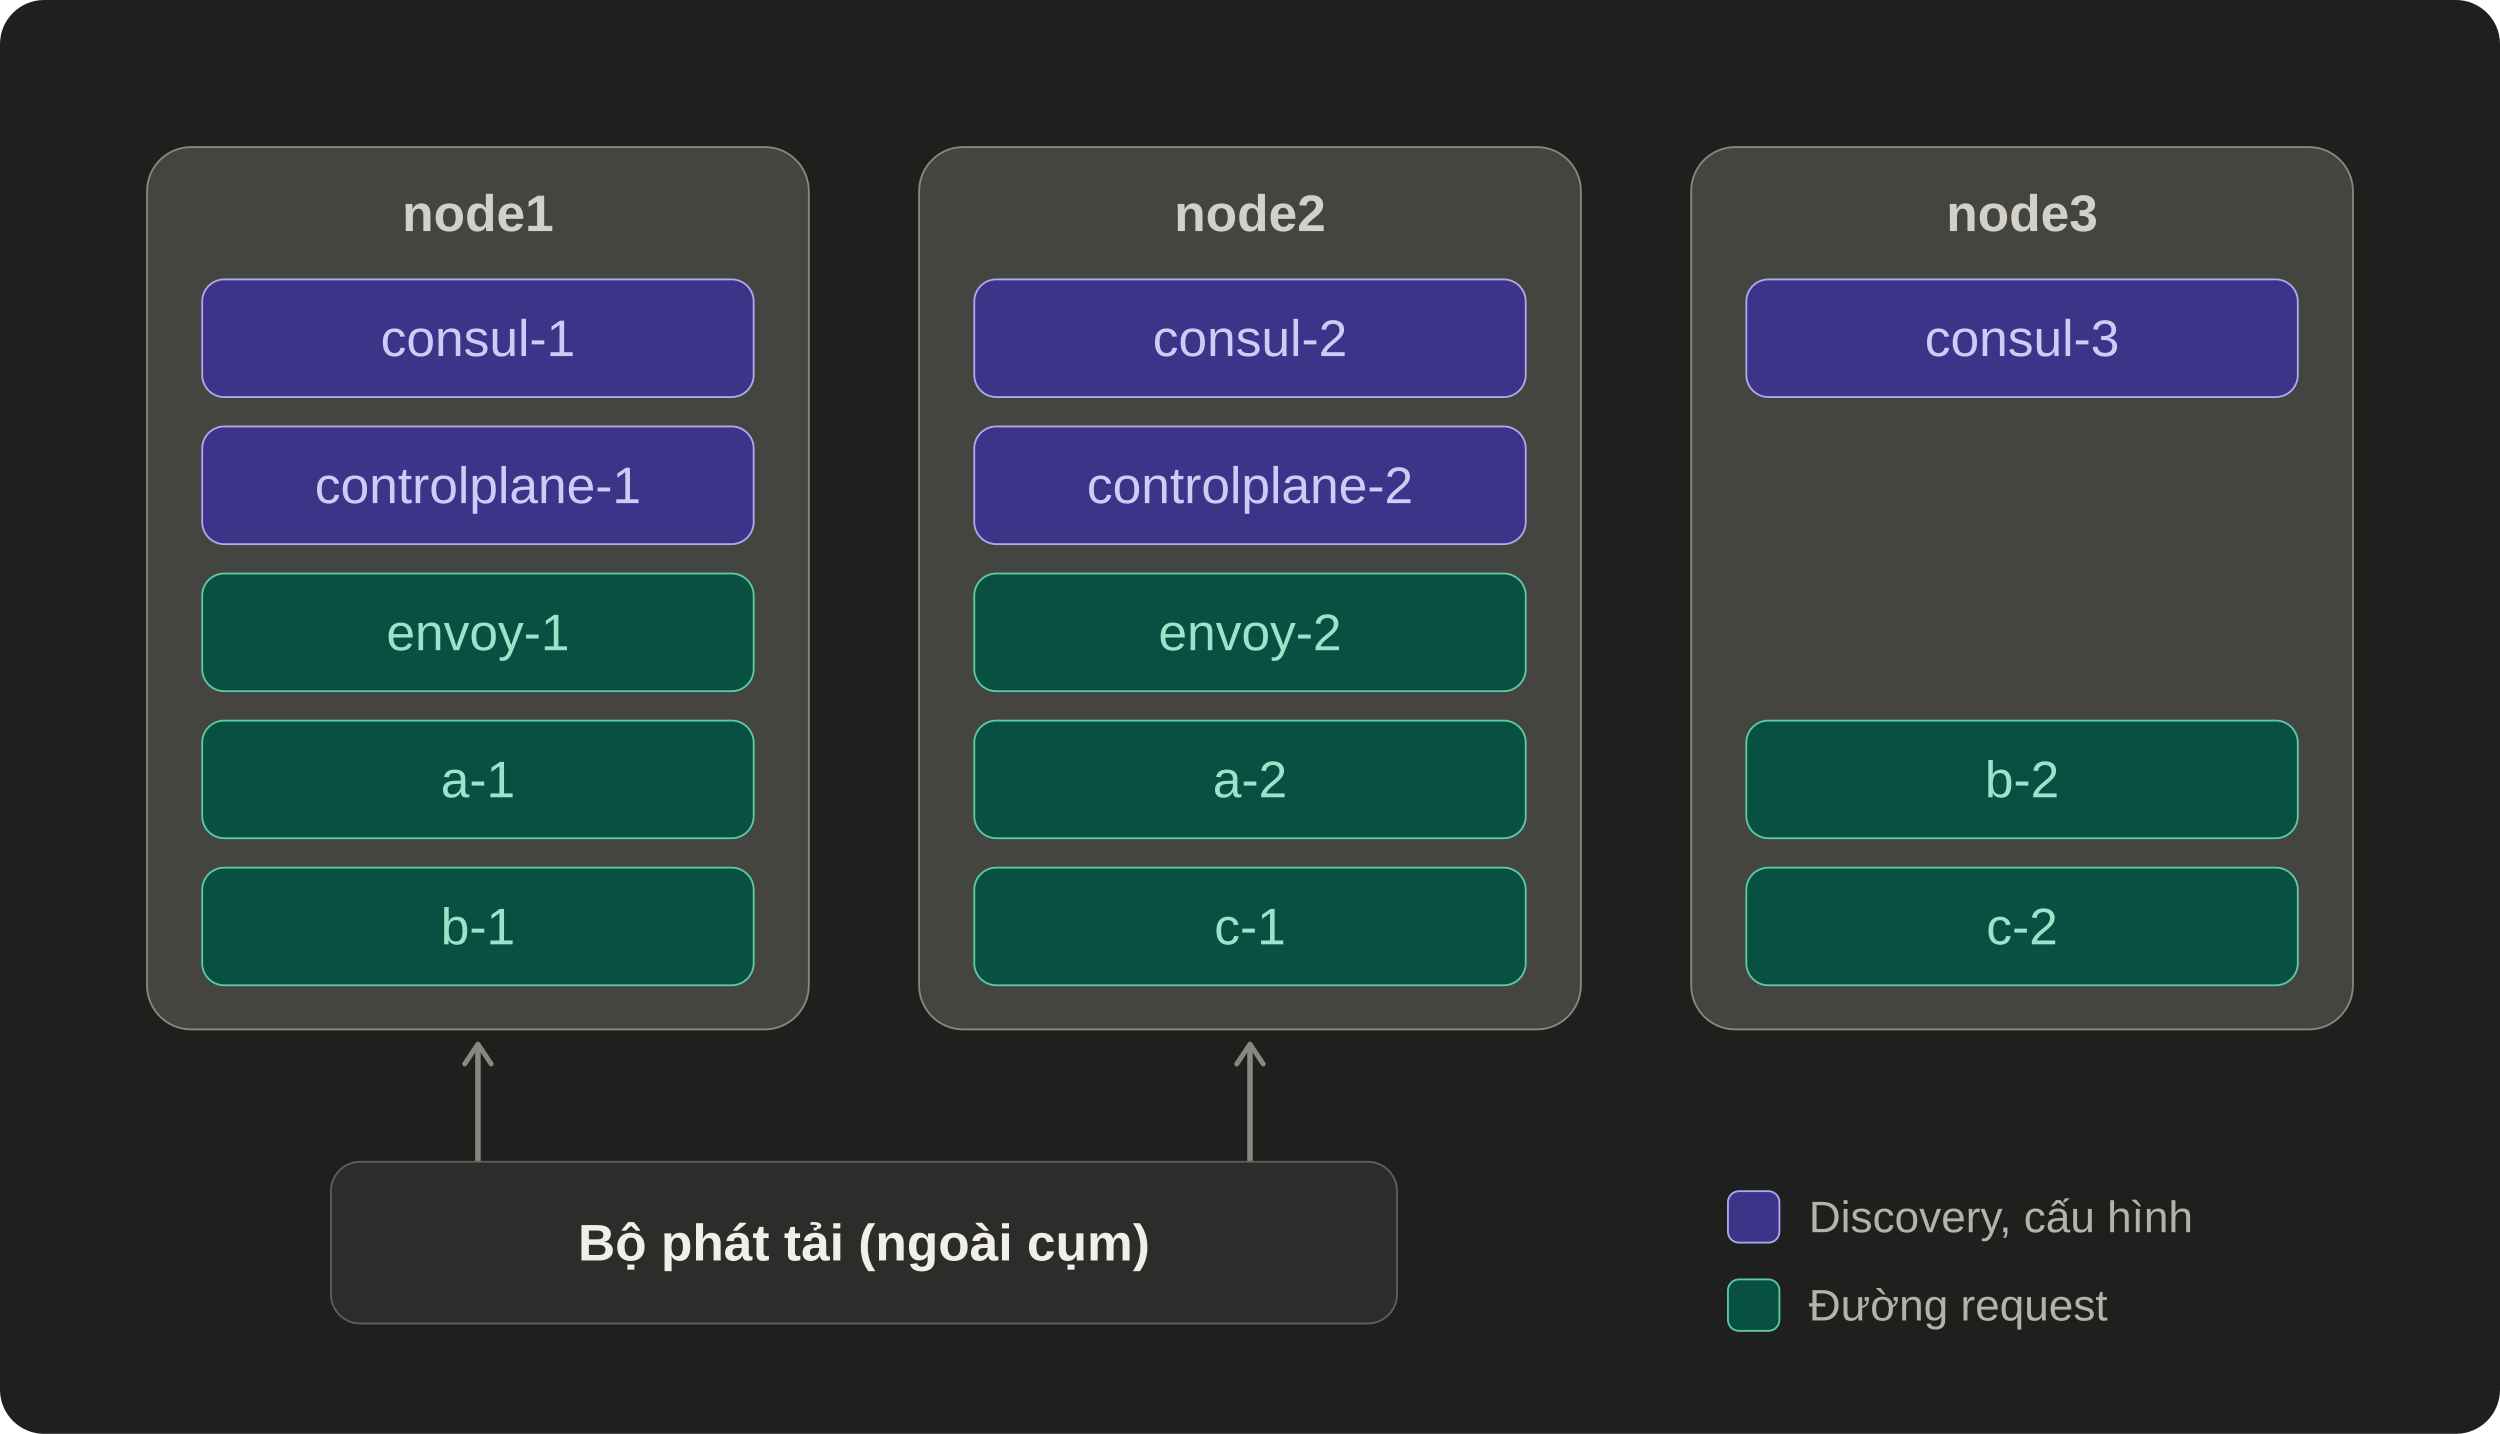
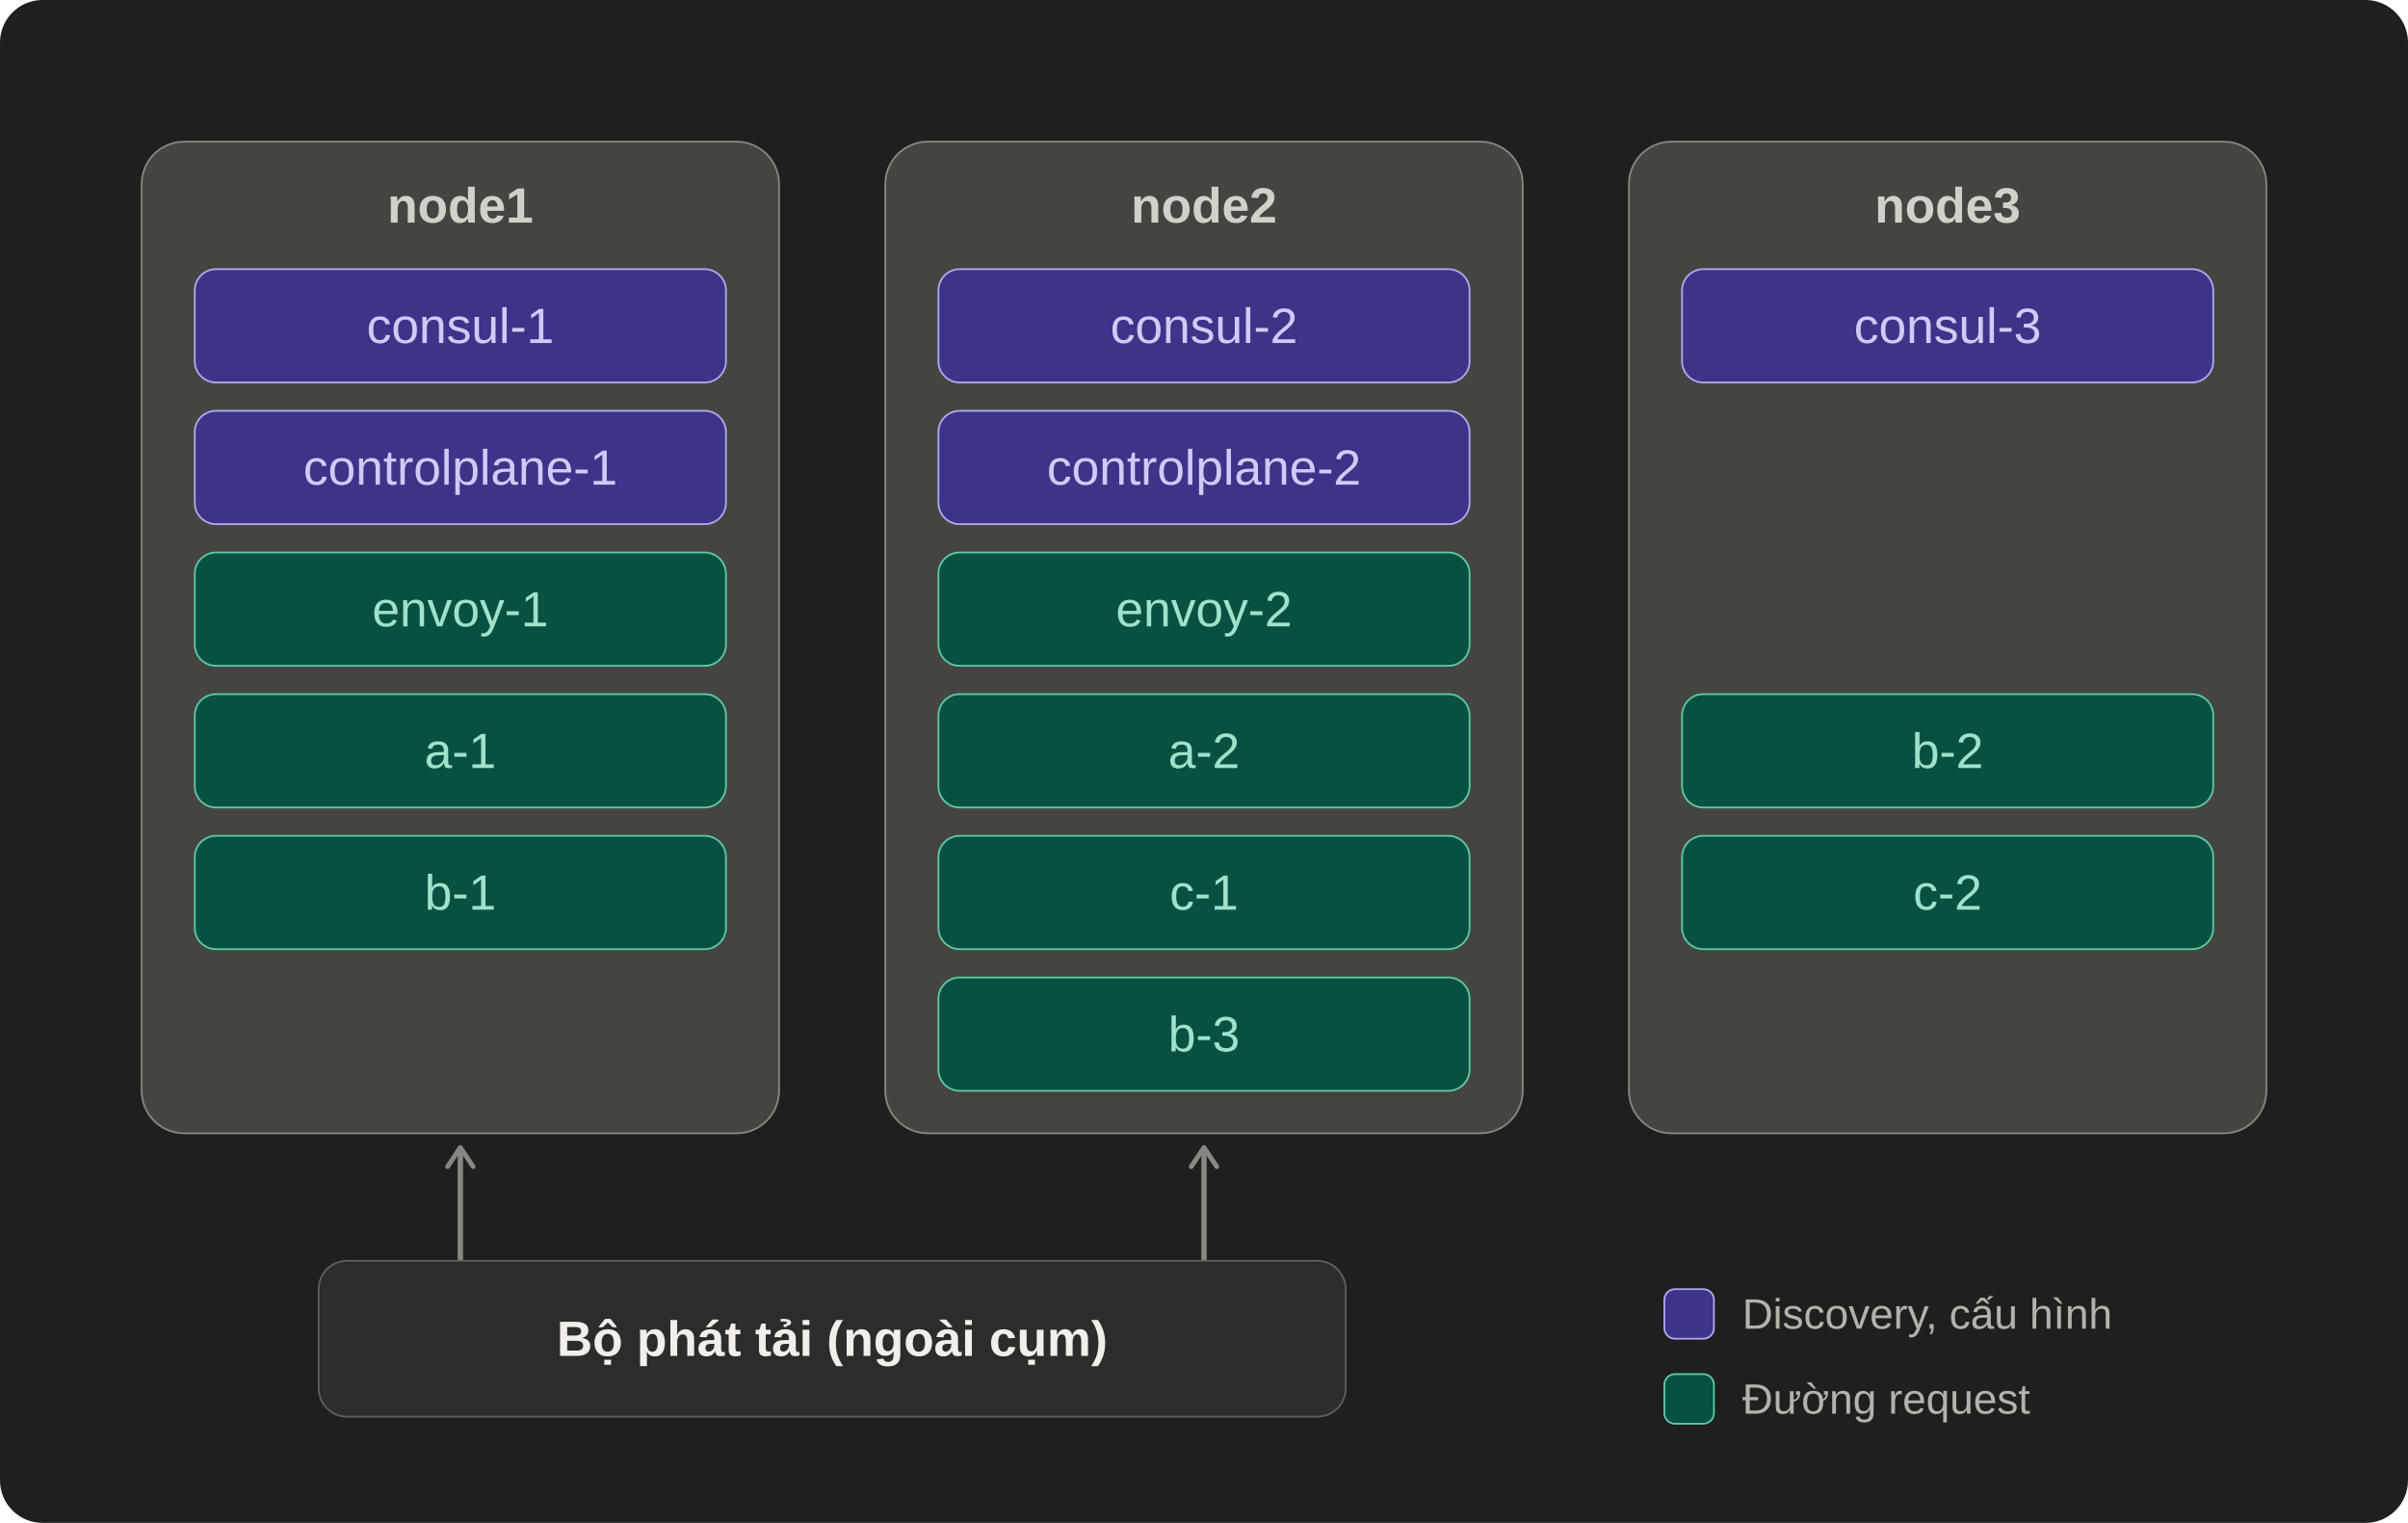
- <svg xmlns="http://www.w3.org/2000/svg" width="680" height="390" viewBox="0 0 680 390" role="img" font-family="'Segoe UI', 'Helvetica Neue', Arial, sans-serif">
+ <svg xmlns="http://www.w3.org/2000/svg" width="680" height="430" viewBox="0 0 680 430" role="img" font-family="'Segoe UI', 'Helvetica Neue', Arial, sans-serif">
  <defs>
    <marker id="arrow-gray" viewBox="0 0 10 10" refX="8" refY="5" markerWidth="6" markerHeight="6" orient="auto-start-reverse">
      <path d="M2 1L8 5L2 9" fill="none" stroke="#888780" stroke-width="1.5" stroke-linecap="round" stroke-linejoin="round" />
    </marker>
  </defs>
  <style>
    .t { font-size: 14px; dominant-baseline: central; text-anchor: middle; }
    .h { font-size: 14px; font-weight: 600; dominant-baseline: central; text-anchor: middle; }
    .node rect { fill: #444441; stroke: #888780; stroke-width: 0.5; }
    .node text { fill: #D3D1C7; }
    .data rect { fill: #085041; stroke: #5DCAA5; stroke-width: 0.5; }
    .data text { fill: #9FE1CB; }
    .ctl rect { fill: #3C3489; stroke: #AFA9EC; stroke-width: 0.5; }
    .ctl text { fill: #CECBF6; }
    .legend { fill: #B4B2A9; font-size: 12px; dominant-baseline: central; }
  </style>
-   <rect x="0" y="0" width="680" height="390" rx="12" fill="#1F1F1E" />
+   <rect x="0" y="0" width="680" height="430" rx="12" fill="#1F1F1E" />
  <g class="node">
-     <rect x="40" y="40" width="180" height="240" rx="12" />
+     <rect x="40" y="40" width="180" height="280" rx="12" />
    <text class="h" x="130" y="58">node1</text>
  </g>
  <g class="ctl">
    <rect x="55" y="76" width="150" height="32" rx="6" />
    <text class="t" x="130" y="92">consul-1</text>
  </g>
  <g class="ctl">
    <rect x="55" y="116" width="150" height="32" rx="6" />
    <text class="t" x="130" y="132">controlplane-1</text>
  </g>
  <g class="data">
    <rect x="55" y="156" width="150" height="32" rx="6" />
    <text class="t" x="130" y="172">envoy-1</text>
  </g>
  <g class="data">
    <rect x="55" y="196" width="150" height="32" rx="6" />
    <text class="t" x="130" y="212">a-1</text>
  </g>
  <g class="data">
    <rect x="55" y="236" width="150" height="32" rx="6" />
    <text class="t" x="130" y="252">b-1</text>
  </g>
  <g class="node">
-     <rect x="250" y="40" width="180" height="240" rx="12" />
+     <rect x="250" y="40" width="180" height="280" rx="12" />
    <text class="h" x="340" y="58">node2</text>
  </g>
  <g class="ctl">
    <rect x="265" y="76" width="150" height="32" rx="6" />
    <text class="t" x="340" y="92">consul-2</text>
  </g>
  <g class="ctl">
    <rect x="265" y="116" width="150" height="32" rx="6" />
    <text class="t" x="340" y="132">controlplane-2</text>
  </g>
  <g class="data">
    <rect x="265" y="156" width="150" height="32" rx="6" />
    <text class="t" x="340" y="172">envoy-2</text>
  </g>
  <g class="data">
    <rect x="265" y="196" width="150" height="32" rx="6" />
    <text class="t" x="340" y="212">a-2</text>
  </g>
  <g class="data">
    <rect x="265" y="236" width="150" height="32" rx="6" />
    <text class="t" x="340" y="252">c-1</text>
  </g>
+   <g class="data">
+     <rect x="265" y="276" width="150" height="32" rx="6" />
+     <text class="t" x="340" y="292">b-3</text>
+   </g>
  <g class="node">
-     <rect x="460" y="40" width="180" height="240" rx="12" />
+     <rect x="460" y="40" width="180" height="280" rx="12" />
    <text class="h" x="550" y="58">node3</text>
  </g>
  <g class="ctl">
    <rect x="475" y="76" width="150" height="32" rx="6" />
    <text class="t" x="550" y="92">consul-3</text>
  </g>
  <g class="data">
    <rect x="475" y="196" width="150" height="32" rx="6" />
    <text class="t" x="550" y="212">b-2</text>
  </g>
  <g class="data">
    <rect x="475" y="236" width="150" height="32" rx="6" />
    <text class="t" x="550" y="252">c-2</text>
  </g>
-   <line x1="130" y1="316" x2="130" y2="284" stroke="#888780" stroke-width="1.5" marker-end="url(#arrow-gray)" />
-   <line x1="340" y1="316" x2="340" y2="284" stroke="#888780" stroke-width="1.5" marker-end="url(#arrow-gray)" />
-   <rect x="90" y="316" width="290" height="44" rx="8" fill="#2C2C2A" stroke="#5F5E5A" stroke-width="0.5" />
-   <text class="h" x="235" y="338" fill="#F1EFE8">Bộ phát tải (ngoài cụm)</text>
-   <rect x="470" y="324" width="14" height="14" rx="3" fill="#3C3489" stroke="#AFA9EC" stroke-width="0.5" />
-   <text class="legend" x="492" y="331">Discovery, cấu hình</text>
-   <rect x="470" y="348" width="14" height="14" rx="3" fill="#085041" stroke="#5DCAA5" stroke-width="0.5" />
-   <text class="legend" x="492" y="355">Đường request</text>
+   <line x1="130" y1="356" x2="130" y2="324" stroke="#888780" stroke-width="1.5" marker-end="url(#arrow-gray)" />
+   <line x1="340" y1="356" x2="340" y2="324" stroke="#888780" stroke-width="1.5" marker-end="url(#arrow-gray)" />
+   <rect x="90" y="356" width="290" height="44" rx="8" fill="#2C2C2A" stroke="#5F5E5A" stroke-width="0.5" />
+   <text class="h" x="235" y="378" fill="#F1EFE8">Bộ phát tải (ngoài cụm)</text>
+   <rect x="470" y="364" width="14" height="14" rx="3" fill="#3C3489" stroke="#AFA9EC" stroke-width="0.5" />
+   <text class="legend" x="492" y="371">Discovery, cấu hình</text>
+   <rect x="470" y="388" width="14" height="14" rx="3" fill="#085041" stroke="#5DCAA5" stroke-width="0.5" />
+   <text class="legend" x="492" y="395">Đường request</text>
</svg>
